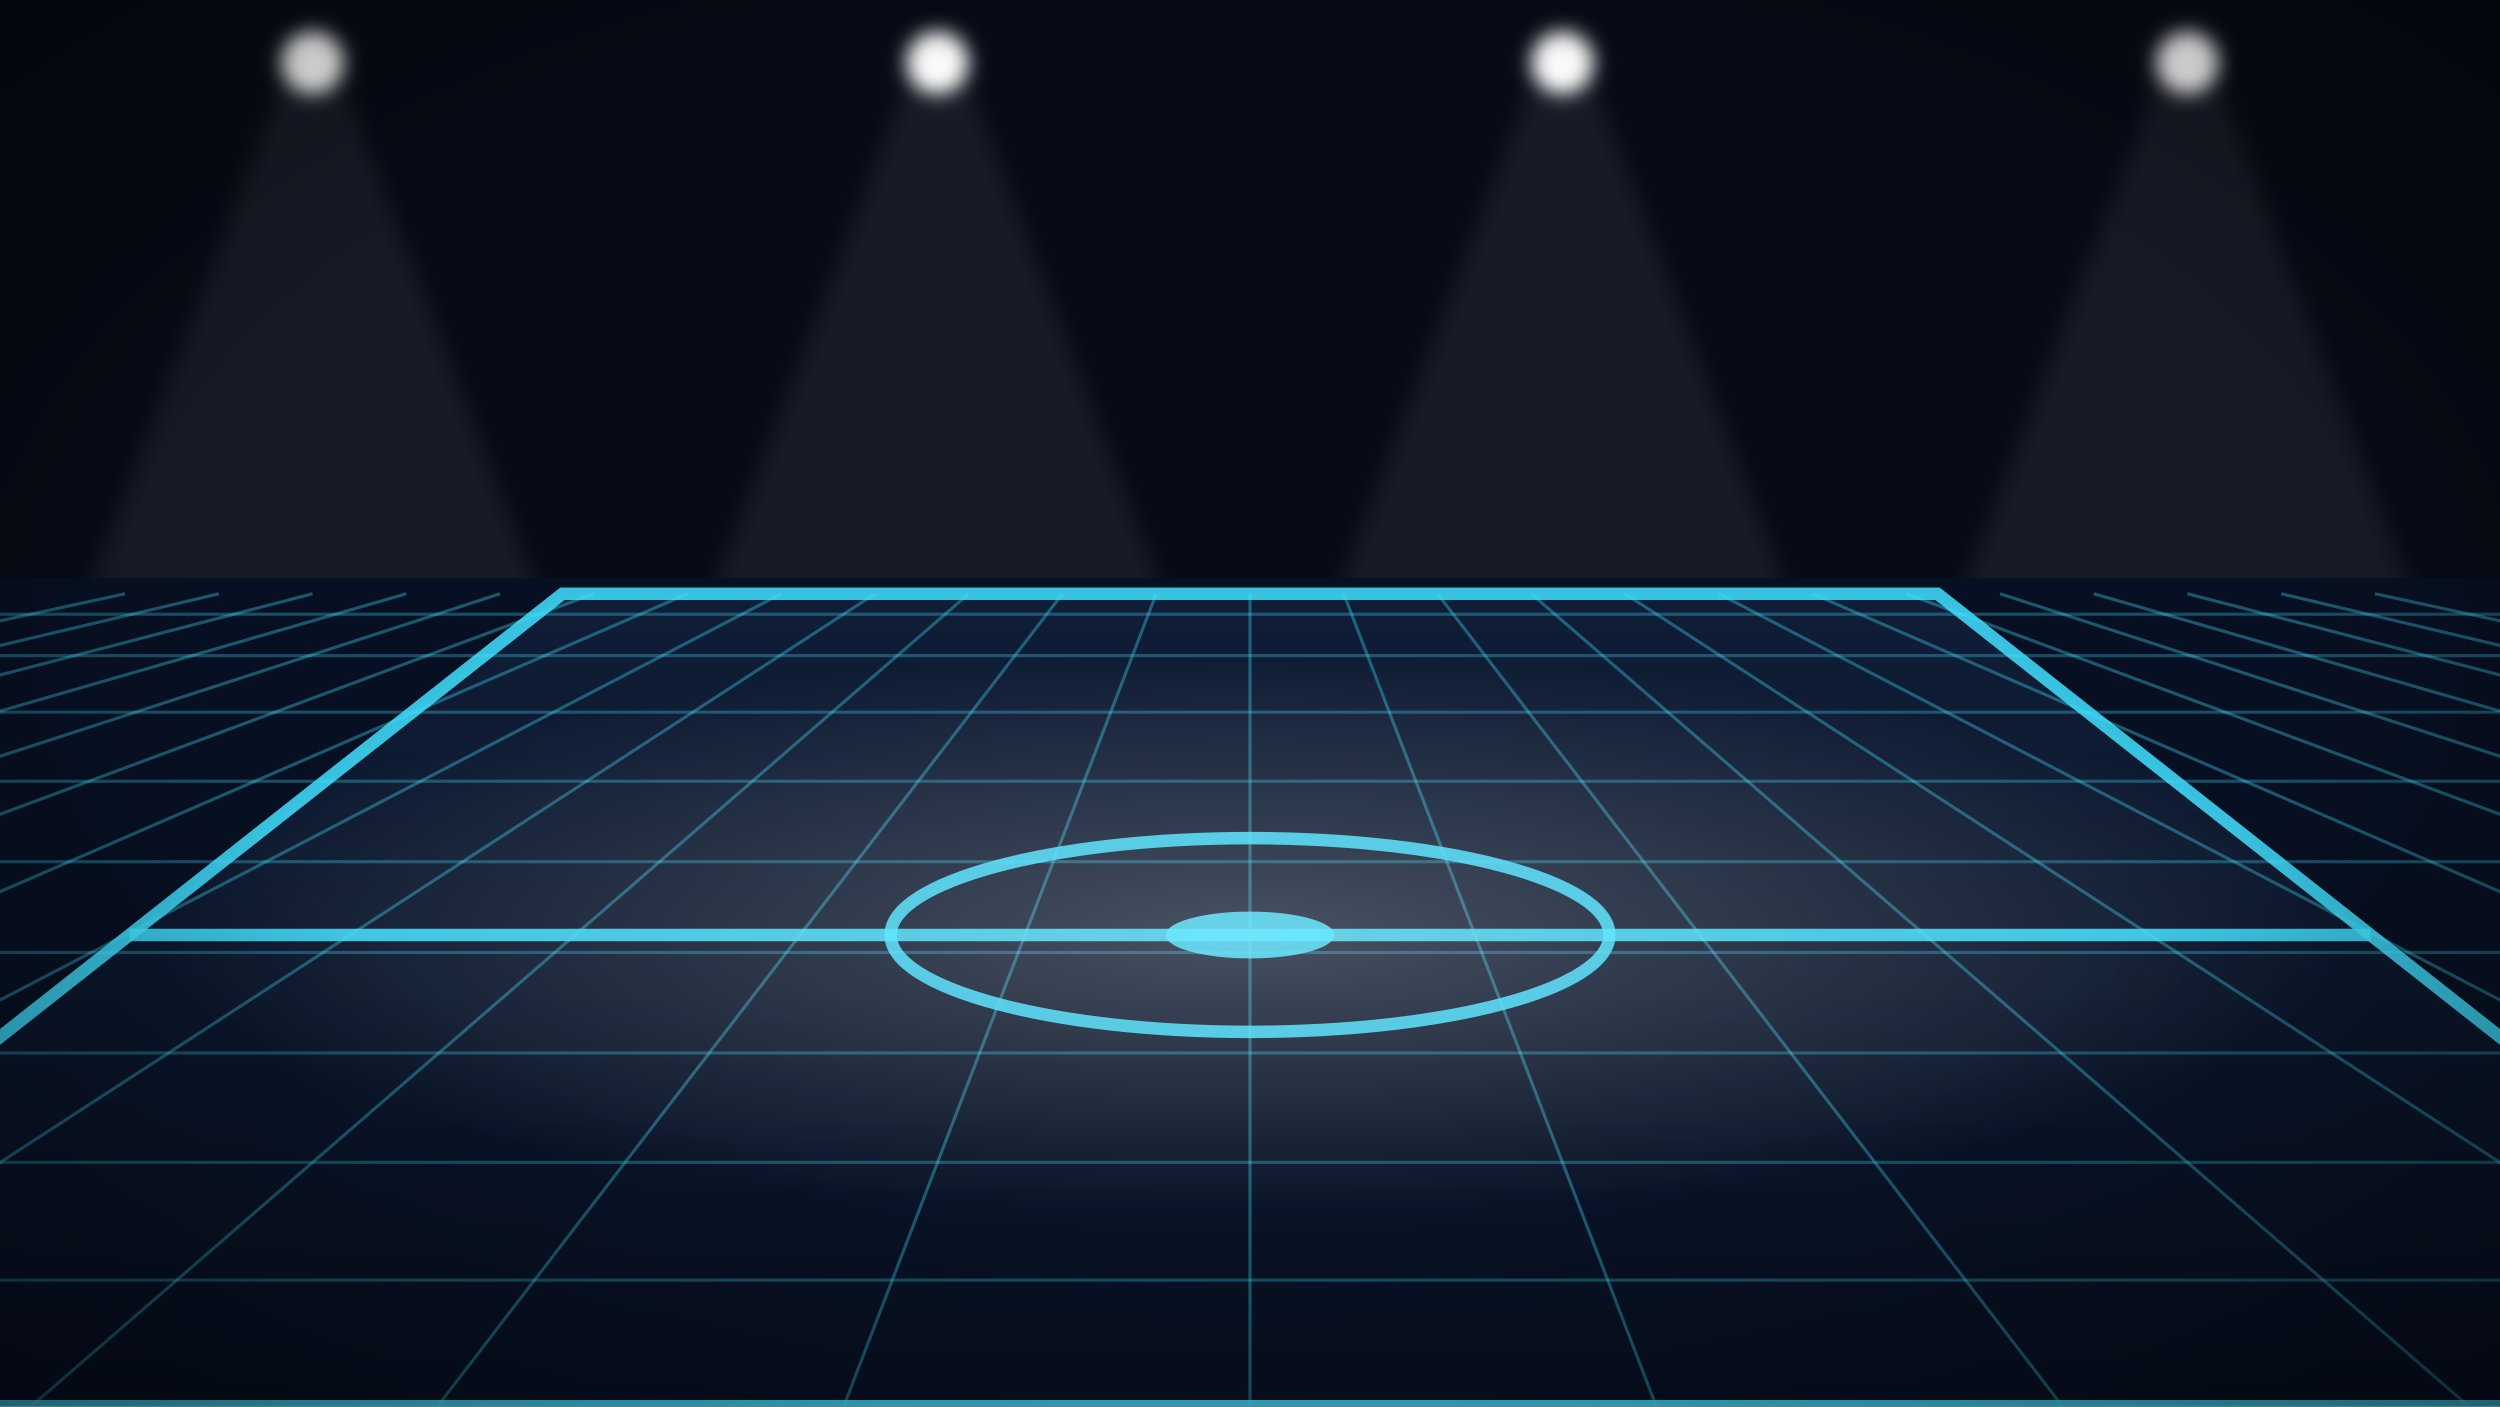
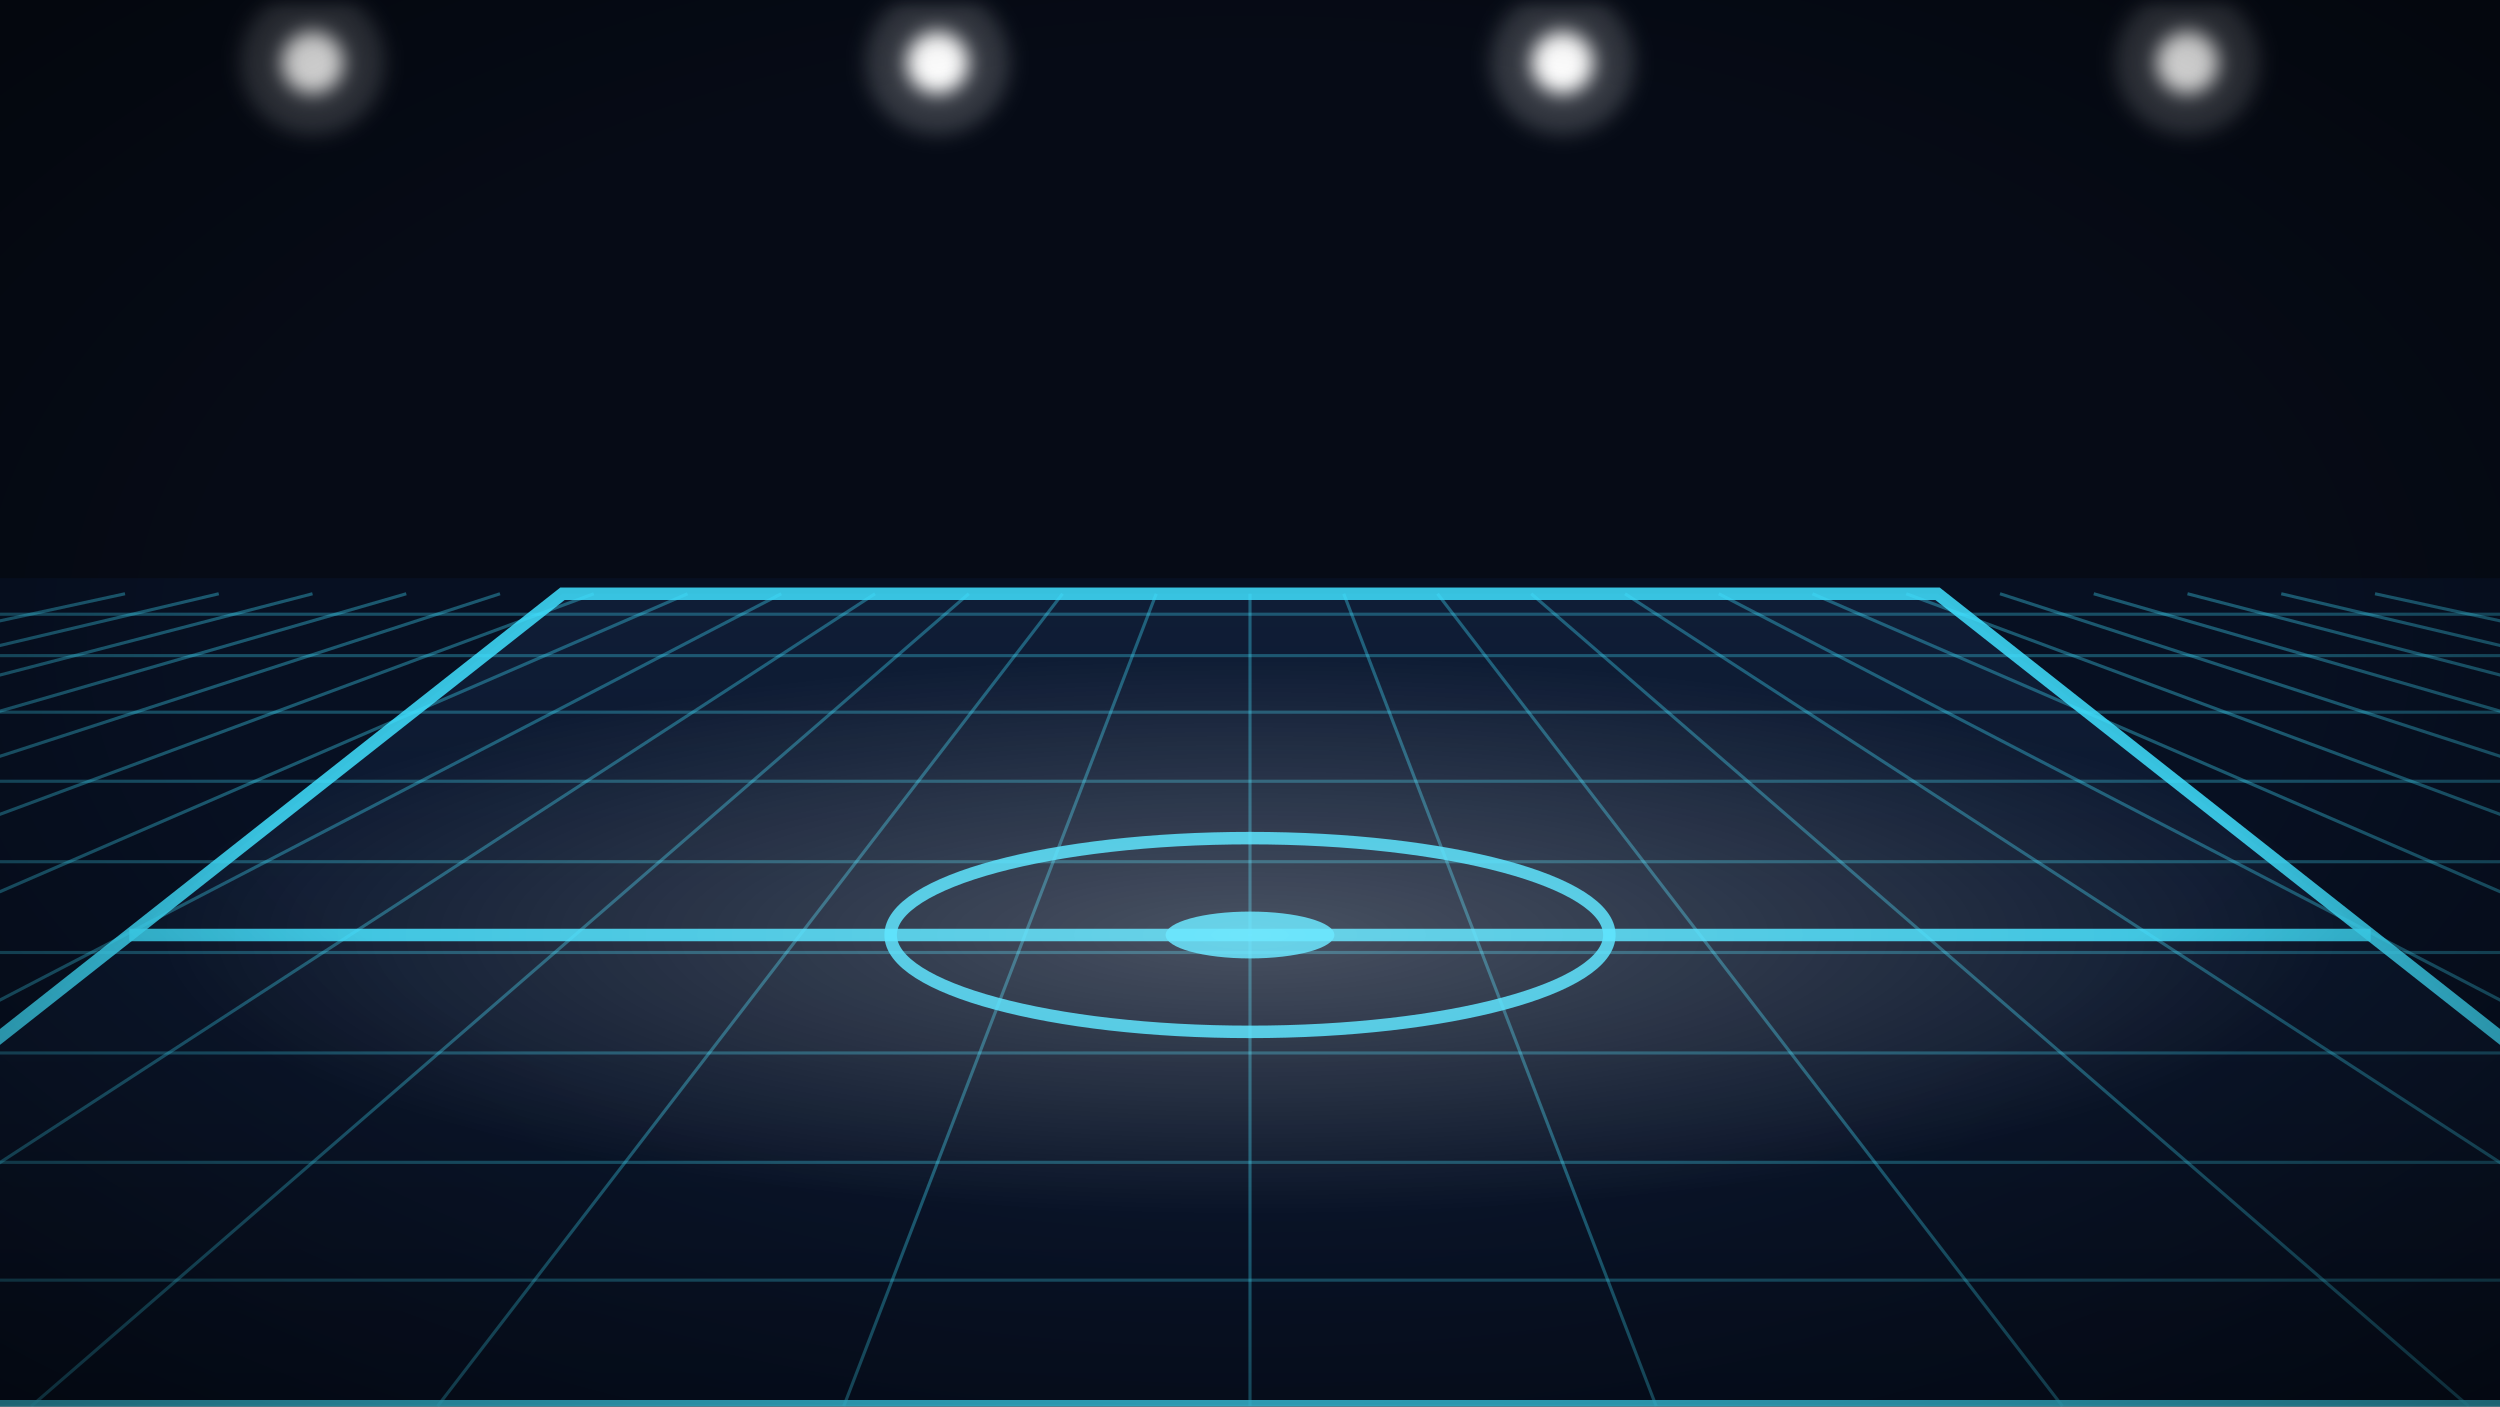
<svg xmlns="http://www.w3.org/2000/svg" viewBox="0 0 1600 900" preserveAspectRatio="xMidYMid slice">
  <defs>
    <filter id="lights" x="-20%" y="-20%" width="140%" height="140%">
      <feGaussianBlur stdDeviation="6" />
    </filter>
    <linearGradient id="court" x1="0" y1="0" x2="0" y2="1">
      <stop offset="0" stop-color="#0f1d36" />
      <stop offset="1" stop-color="#071022" />
    </linearGradient>
    <radialGradient id="shine">
      <stop offset="0" stop-color="#ffffff" stop-opacity="0.25" />
      <stop offset="1" stop-color="#ffffff" stop-opacity="0" />
    </radialGradient>
    <radialGradient id="vig" cx="50%" cy="45%" r="75%">
      <stop offset="0.55" stop-color="#000" stop-opacity="0" />
      <stop offset="1" stop-color="#000" stop-opacity="0.5" />
    </radialGradient>
  </defs>
  <rect width="1600" height="900" fill="#060b16" />
  <g filter="url(#lights)">
    <circle cx="200" cy="40" r="20" fill="#fff" />
-     <polygon points="186,40 214,40 420,580 -20,580" fill="#ffffff" opacity=".07" />
+     <circle cx="200" cy="40" r="46" fill="#fff" opacity=".18" />
    <circle cx="600" cy="40" r="20" fill="#fff" />
-     <polygon points="586,40 614,40 820,580 380,580" fill="#ffffff" opacity=".07" />
+     <circle cx="600" cy="40" r="46" fill="#fff" opacity=".18" />
    <circle cx="1000" cy="40" r="20" fill="#fff" />
-     <polygon points="986,40 1014,40 1220,580 780,580" fill="#ffffff" opacity=".07" />
+     <circle cx="1000" cy="40" r="46" fill="#fff" opacity=".18" />
    <circle cx="1400" cy="40" r="20" fill="#fff" />
-     <polygon points="1386,40 1414,40 1620,580 1180,580" fill="#ffffff" opacity=".07" />
+     <circle cx="1400" cy="40" r="46" fill="#fff" opacity=".18" />
  </g>
  <rect y="370" width="1600" height="530" fill="#071022" />
  <polygon points="360,380 1240,380 1900,900 -300,900" fill="url(#court)" />
  <polygon points="360,380 1240,380 1900,900 -300,900" fill="none" stroke="#3fe0ff" stroke-width="8" opacity=".85" />
  <line x1="82.8" y1="598.4" x2="1517.2" y2="598.4" stroke="#3fe0ff" stroke-width="8" opacity=".85" />
  <ellipse cx="800" cy="598.4" rx="230" ry="62" fill="none" stroke="#3fe0ff" stroke-width="8" opacity=".85" />
  <ellipse cx="800" cy="598.4" rx="54" ry="15" fill="#3fe0ff" opacity=".85" />
  <line x1="80" y1="380" x2="-2320" y2="900" stroke="#3fe0ff" stroke-width="2" opacity=".35" />
  <line x1="140" y1="380" x2="-2060" y2="900" stroke="#3fe0ff" stroke-width="2" opacity=".35" />
  <line x1="200" y1="380" x2="-1800" y2="900" stroke="#3fe0ff" stroke-width="2" opacity=".35" />
  <line x1="260" y1="380" x2="-1540" y2="900" stroke="#3fe0ff" stroke-width="2" opacity=".35" />
  <line x1="320" y1="380" x2="-1280" y2="900" stroke="#3fe0ff" stroke-width="2" opacity=".35" />
  <line x1="380" y1="380" x2="-1020" y2="900" stroke="#3fe0ff" stroke-width="2" opacity=".35" />
  <line x1="440" y1="380" x2="-760" y2="900" stroke="#3fe0ff" stroke-width="2" opacity=".35" />
  <line x1="500" y1="380" x2="-500" y2="900" stroke="#3fe0ff" stroke-width="2" opacity=".35" />
  <line x1="560" y1="380" x2="-240" y2="900" stroke="#3fe0ff" stroke-width="2" opacity=".35" />
  <line x1="620" y1="380" x2="20" y2="900" stroke="#3fe0ff" stroke-width="2" opacity=".35" />
  <line x1="680" y1="380" x2="280" y2="900" stroke="#3fe0ff" stroke-width="2" opacity=".35" />
  <line x1="740" y1="380" x2="540" y2="900" stroke="#3fe0ff" stroke-width="2" opacity=".35" />
  <line x1="800" y1="380" x2="800" y2="900" stroke="#3fe0ff" stroke-width="2" opacity=".35" />
  <line x1="860" y1="380" x2="1060" y2="900" stroke="#3fe0ff" stroke-width="2" opacity=".35" />
  <line x1="920" y1="380" x2="1320" y2="900" stroke="#3fe0ff" stroke-width="2" opacity=".35" />
  <line x1="980" y1="380" x2="1580" y2="900" stroke="#3fe0ff" stroke-width="2" opacity=".35" />
  <line x1="1040" y1="380" x2="1840" y2="900" stroke="#3fe0ff" stroke-width="2" opacity=".35" />
  <line x1="1100" y1="380" x2="2100" y2="900" stroke="#3fe0ff" stroke-width="2" opacity=".35" />
  <line x1="1160" y1="380" x2="2360" y2="900" stroke="#3fe0ff" stroke-width="2" opacity=".35" />
  <line x1="1220" y1="380" x2="2620" y2="900" stroke="#3fe0ff" stroke-width="2" opacity=".35" />
  <line x1="1280" y1="380" x2="2880" y2="900" stroke="#3fe0ff" stroke-width="2" opacity=".35" />
  <line x1="1340" y1="380" x2="3140" y2="900" stroke="#3fe0ff" stroke-width="2" opacity=".35" />
  <line x1="1400" y1="380" x2="3400" y2="900" stroke="#3fe0ff" stroke-width="2" opacity=".35" />
  <line x1="1460" y1="380" x2="3660" y2="900" stroke="#3fe0ff" stroke-width="2" opacity=".35" />
  <line x1="1520" y1="380" x2="3920" y2="900" stroke="#3fe0ff" stroke-width="2" opacity=".35" />
  <line x1="0" y1="393.1" x2="1600" y2="393.1" stroke="#3fe0ff" stroke-width="2" opacity=".3" />
  <line x1="0" y1="419.6" x2="1600" y2="419.6" stroke="#3fe0ff" stroke-width="2" opacity=".3" />
  <line x1="0" y1="455.8" x2="1600" y2="455.8" stroke="#3fe0ff" stroke-width="2" opacity=".3" />
  <line x1="0" y1="500" x2="1600" y2="500" stroke="#3fe0ff" stroke-width="2" opacity=".3" />
  <line x1="0" y1="551.5" x2="1600" y2="551.5" stroke="#3fe0ff" stroke-width="2" opacity=".3" />
  <line x1="0" y1="609.6" x2="1600" y2="609.6" stroke="#3fe0ff" stroke-width="2" opacity=".3" />
  <line x1="0" y1="673.9" x2="1600" y2="673.9" stroke="#3fe0ff" stroke-width="2" opacity=".3" />
  <line x1="0" y1="743.9" x2="1600" y2="743.9" stroke="#3fe0ff" stroke-width="2" opacity=".3" />
  <line x1="0" y1="819.3" x2="1600" y2="819.3" stroke="#3fe0ff" stroke-width="2" opacity=".3" />
  <line x1="0" y1="900" x2="1600" y2="900" stroke="#3fe0ff" stroke-width="2" opacity=".3" />
  <ellipse cx="800" cy="598.4" rx="700" ry="180" fill="url(#shine)" />
  <rect width="1600" height="900" fill="url(#vig)" />
</svg>
